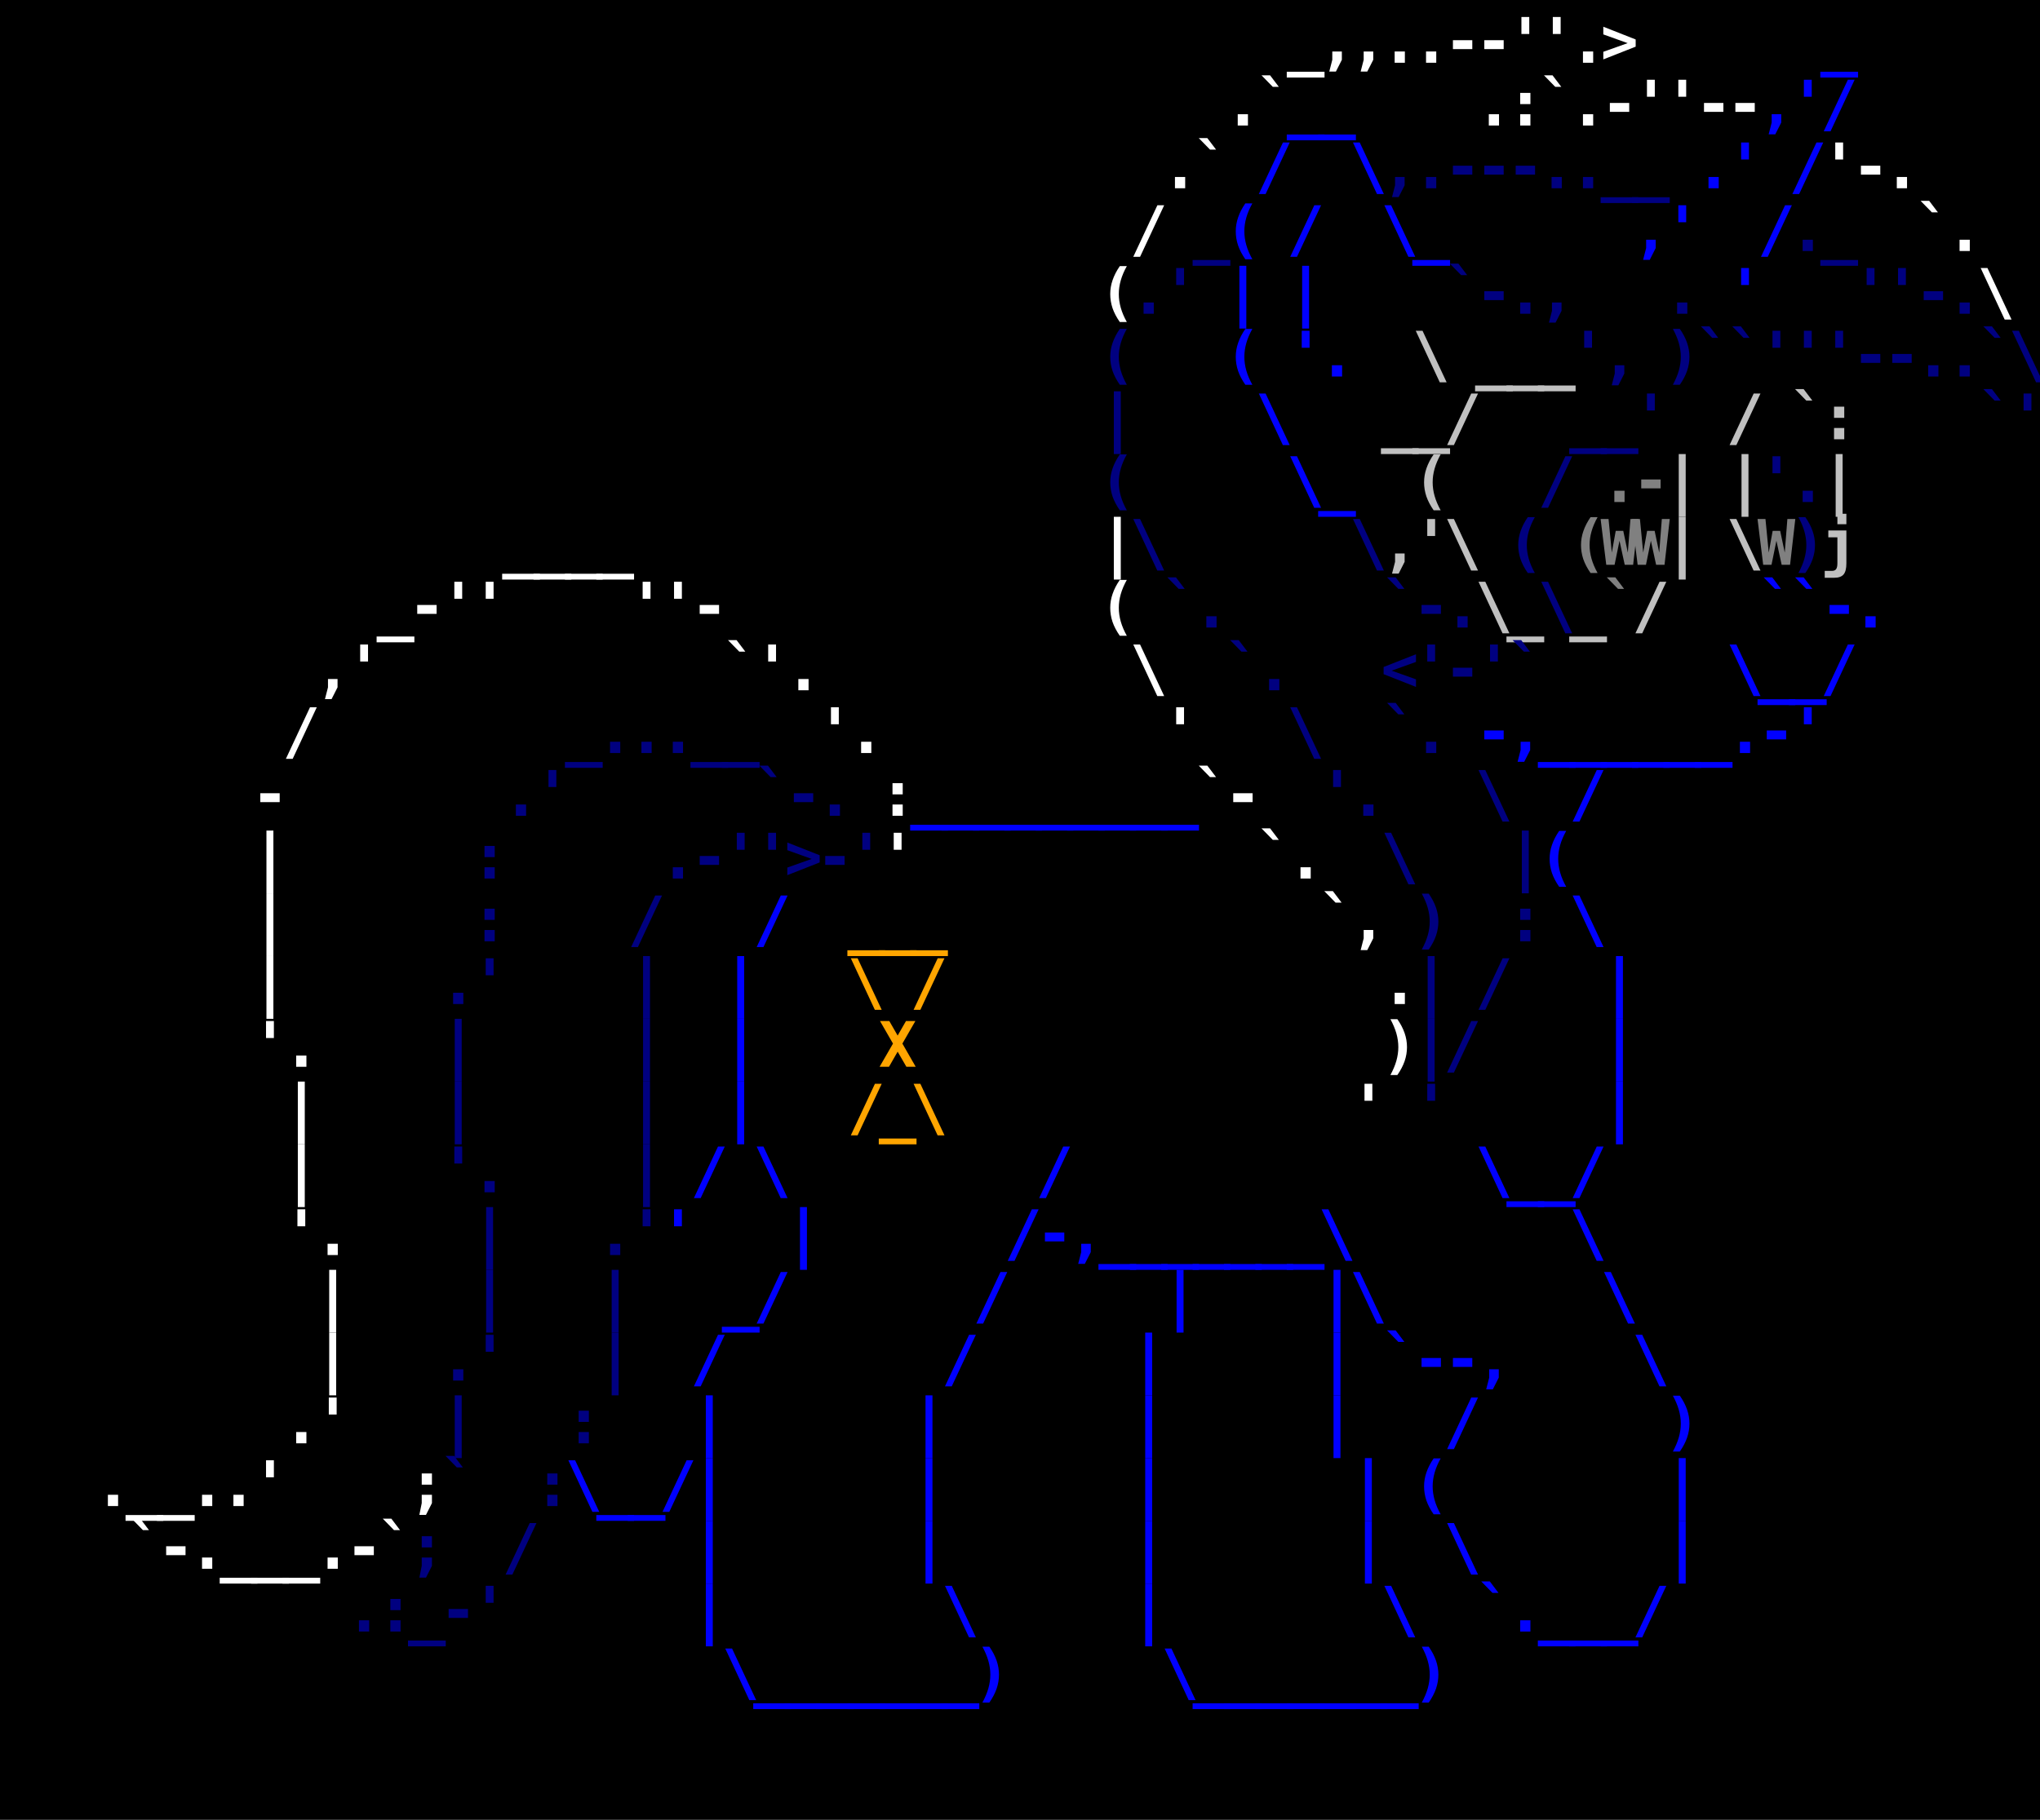
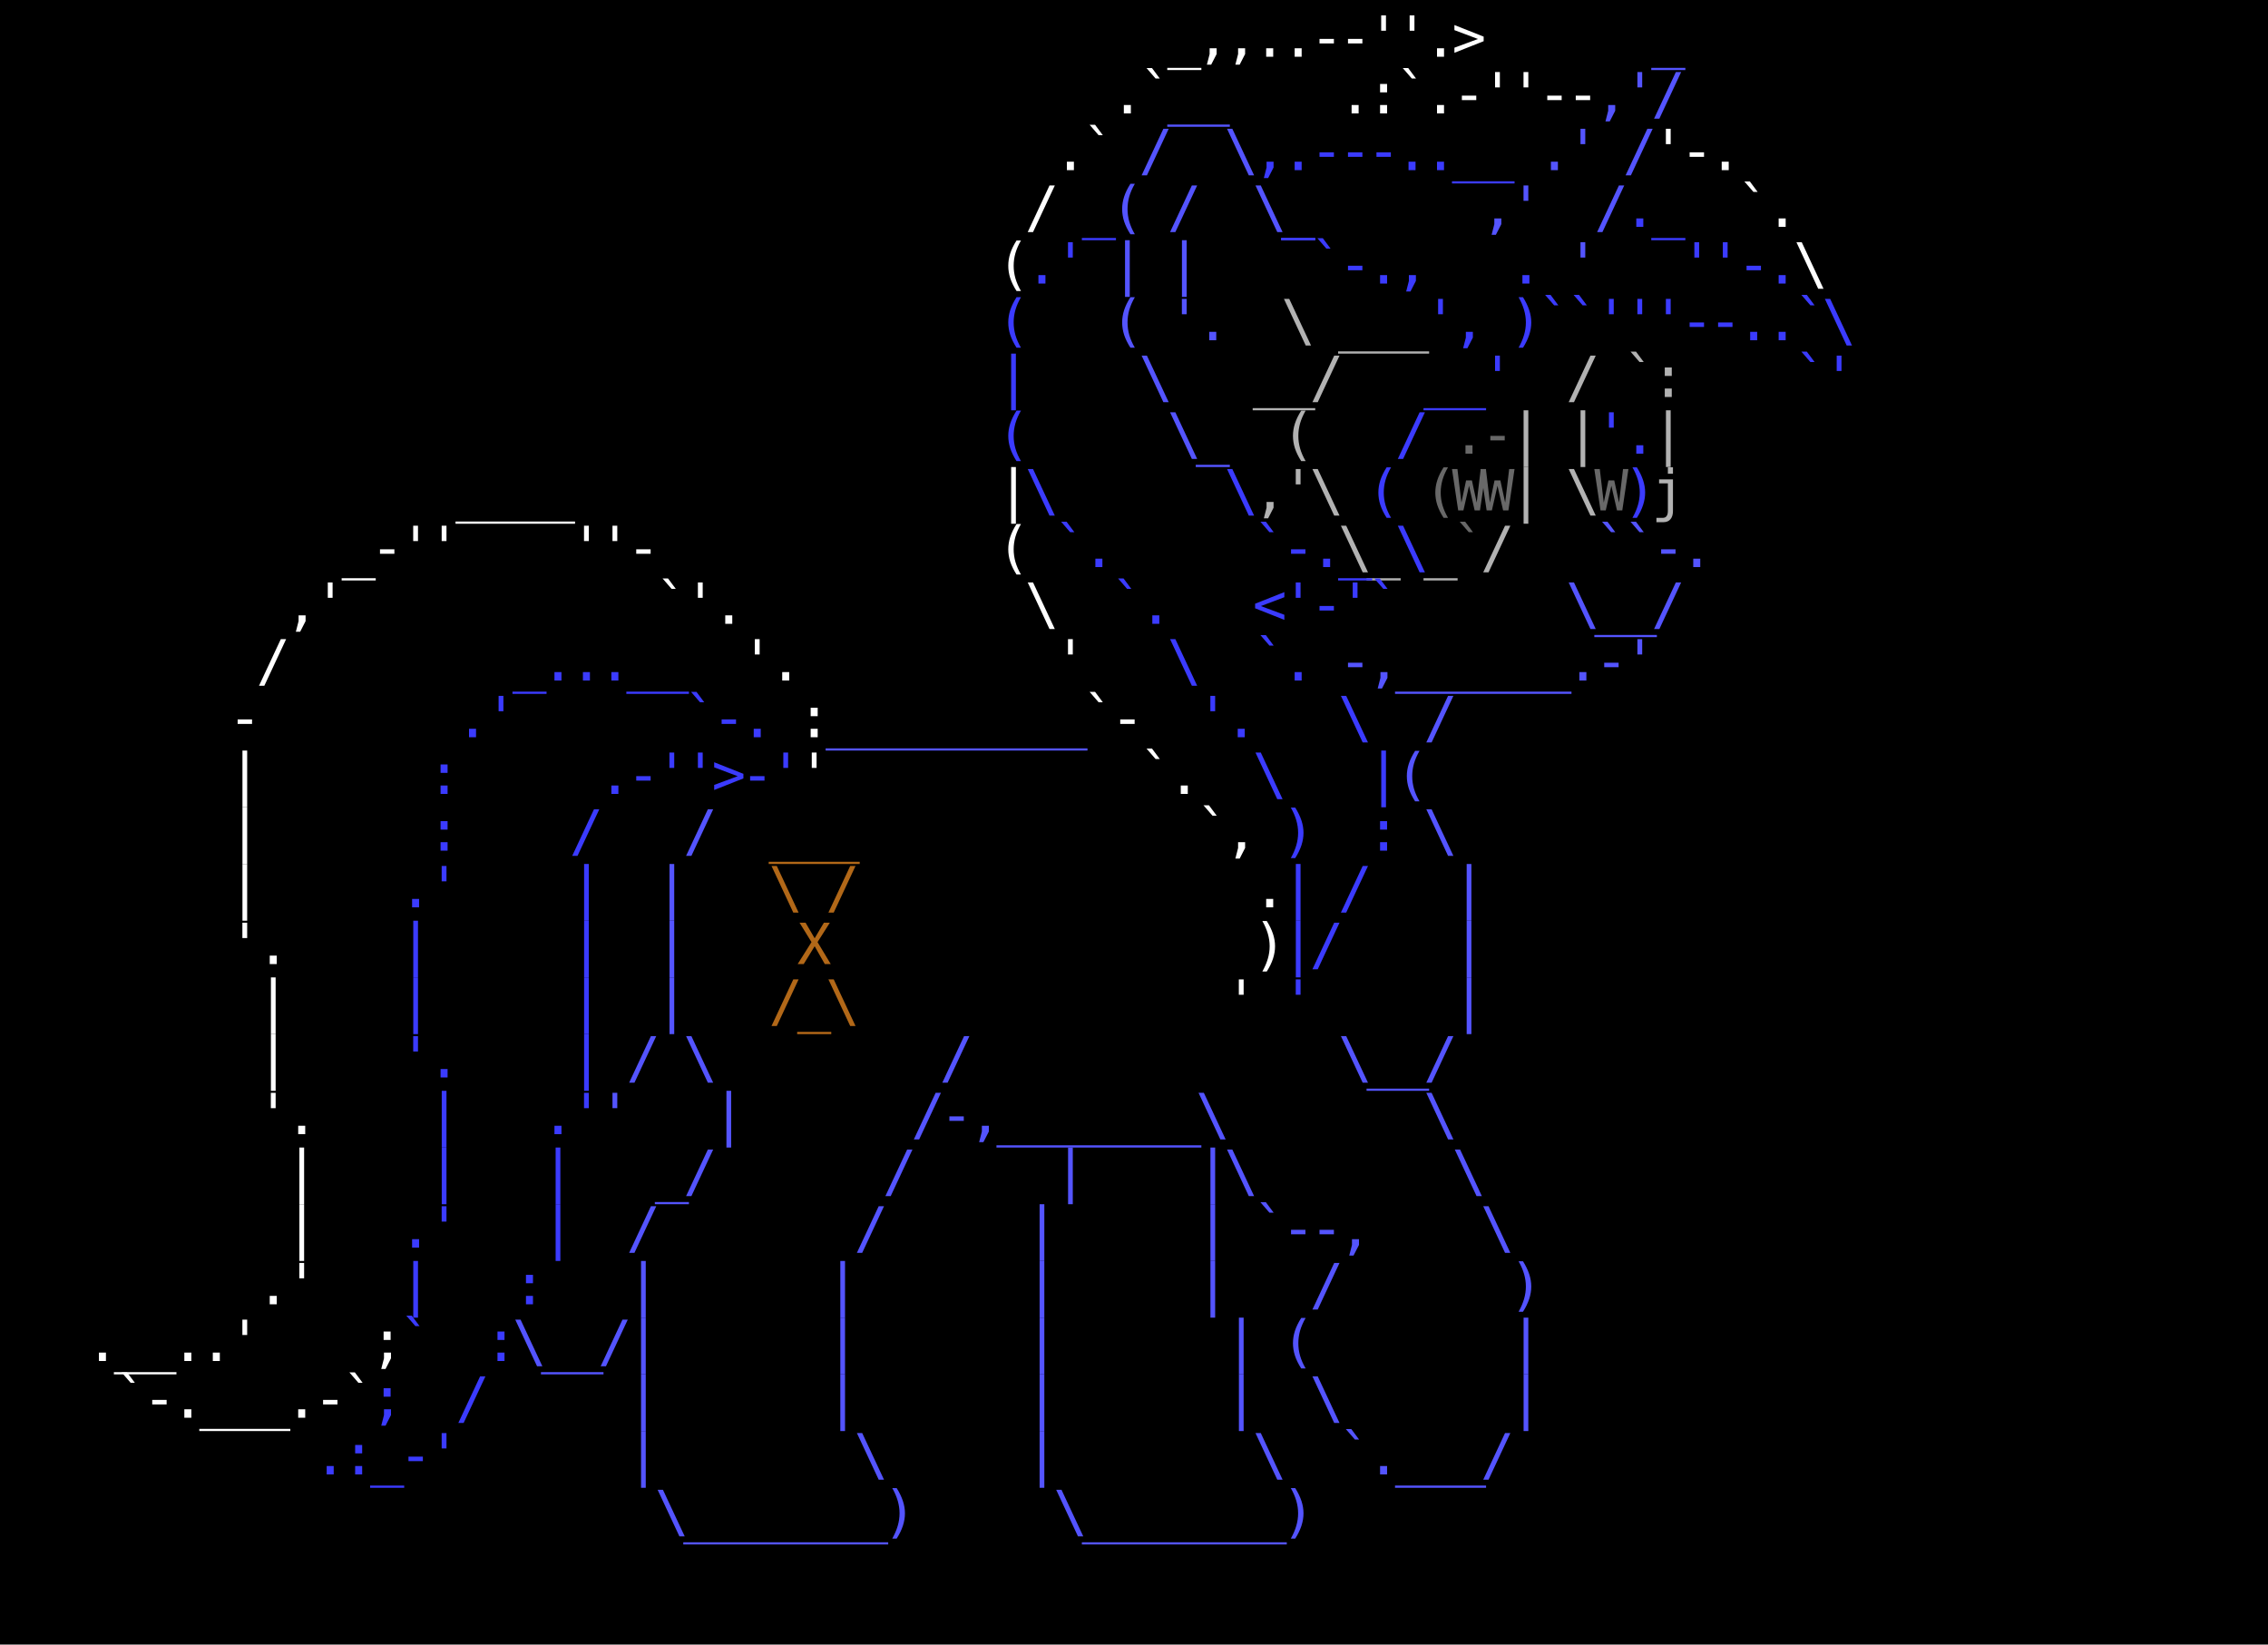
- <svg xmlns="http://www.w3.org/2000/svg" width="390" height="348">
-   <rect style="fill:black;stroke:none;" width="390" height="348" x="0" y="0" />
-   <text y="0" x="0" style="font-family:monospace;font-size:12px;font-weight:bold;">
-     <tspan x="246" y="12" style="fill:white;">_</tspan>
-     <tspan x="252" y="12" style="fill:white;">,</tspan>
-     <tspan x="258" y="12" style="fill:white;">,</tspan>
-     <tspan x="264" y="12" style="fill:white;">.</tspan>
-     <tspan x="270" y="12" style="fill:white;">.</tspan>
-     <tspan x="276" y="12" style="fill:white;">-</tspan>
-     <tspan x="282" y="12" style="fill:white;">-</tspan>
-     <tspan x="288" y="12" style="fill:white;">'</tspan>
-     <tspan x="294" y="12" style="fill:white;">'</tspan>
-     <tspan x="300" y="12" style="fill:white;">.</tspan>
-     <tspan x="306" y="12" style="fill:white;">&gt;</tspan>
-     <tspan x="348" y="12" style="fill:blue;">_</tspan>
-     <tspan x="234" y="24" style="fill:white;">.</tspan>
-     <tspan x="240" y="24" style="fill:white;">`</tspan>
-     <tspan x="246" y="24" style="fill:blue;">_</tspan>
-     <tspan x="252" y="24" style="fill:blue;">_</tspan>
-     <tspan x="282" y="24" style="fill:white;">.</tspan>
-     <tspan x="288" y="24" style="fill:white;">:</tspan>
-     <tspan x="294" y="24" style="fill:white;">`</tspan>
-     <tspan x="300" y="24" style="fill:white;">.</tspan>
-     <tspan x="306" y="24" style="fill:white;">-</tspan>
-     <tspan x="312" y="24" style="fill:white;">'</tspan>
-     <tspan x="318" y="24" style="fill:white;">'</tspan>
-     <tspan x="324" y="24" style="fill:white;">-</tspan>
-     <tspan x="330" y="24" style="fill:white;">-</tspan>
-     <tspan x="336" y="24" style="fill:blue;">,</tspan>
-     <tspan x="342" y="24" style="fill:blue;">'</tspan>
-     <tspan x="348" y="24" style="fill:blue;">/</tspan>
-     <tspan x="222" y="36" style="fill:white;">.</tspan>
-     <tspan x="228" y="36" style="fill:white;">`</tspan>
-     <tspan x="240" y="36" style="fill:blue;">/</tspan>
-     <tspan x="258" y="36" style="fill:blue;">\</tspan>
-     <tspan x="264" y="36" style="fill:navy;">,</tspan>
-     <tspan x="270" y="36" style="fill:navy;">.</tspan>
-     <tspan x="276" y="36" style="fill:navy;">-</tspan>
-     <tspan x="282" y="36" style="fill:navy;">-</tspan>
-     <tspan x="288" y="36" style="fill:navy;">-</tspan>
-     <tspan x="294" y="36" style="fill:navy;">.</tspan>
-     <tspan x="300" y="36" style="fill:navy;">.</tspan>
-     <tspan x="306" y="36" style="fill:navy;">_</tspan>
-     <tspan x="312" y="36" style="fill:navy;">_</tspan>
-     <tspan x="324" y="36" style="fill:blue;">.</tspan>
-     <tspan x="330" y="36" style="fill:blue;">'</tspan>
-     <tspan x="342" y="36" style="fill:blue;">/</tspan>
-     <tspan x="348" y="36" style="fill:white;">'</tspan>
-     <tspan x="354" y="36" style="fill:white;">-</tspan>
-     <tspan x="360" y="36" style="fill:white;">.</tspan>
-     <tspan x="216" y="48" style="fill:white;">/</tspan>
-     <tspan x="228" y="48" style="fill:navy;">_</tspan>
-     <tspan x="234" y="48" style="fill:blue;">(</tspan>
-     <tspan x="246" y="48" style="fill:blue;">/</tspan>
-     <tspan x="264" y="48" style="fill:blue;">\</tspan>
-     <tspan x="270" y="48" style="fill:blue;">_</tspan>
-     <tspan x="312" y="48" style="fill:blue;">,</tspan>
-     <tspan x="318" y="48" style="fill:blue;">'</tspan>
-     <tspan x="336" y="48" style="fill:blue;">/</tspan>
-     <tspan x="342" y="48" style="fill:navy;">.</tspan>
-     <tspan x="348" y="48" style="fill:navy;">_</tspan>
-     <tspan x="366" y="48" style="fill:white;">`</tspan>
-     <tspan x="372" y="48" style="fill:white;">.</tspan>
-     <tspan x="210" y="60" style="fill:white;">(</tspan>
-     <tspan x="216" y="60" style="fill:navy;">.</tspan>
-     <tspan x="222" y="60" style="fill:navy;">'</tspan>
-     <tspan x="234" y="60" style="fill:blue;">|</tspan>
-     <tspan x="246" y="60" style="fill:blue;">|</tspan>
-     <tspan x="276" y="60" style="fill:navy;">`</tspan>
-     <tspan x="282" y="60" style="fill:navy;">-</tspan>
-     <tspan x="288" y="60" style="fill:navy;">.</tspan>
-     <tspan x="294" y="60" style="fill:navy;">,</tspan>
-     <tspan x="318" y="60" style="fill:navy;">.</tspan>
-     <tspan x="330" y="60" style="fill:blue;">'</tspan>
-     <tspan x="354" y="60" style="fill:navy;">'</tspan>
-     <tspan x="360" y="60" style="fill:navy;">'</tspan>
-     <tspan x="366" y="60" style="fill:navy;">-</tspan>
-     <tspan x="372" y="60" style="fill:navy;">.</tspan>
-     <tspan x="378" y="60" style="fill:white;">\</tspan>
-     <tspan x="210" y="72" style="fill:navy;">(</tspan>
-     <tspan x="234" y="72" style="fill:blue;">(</tspan>
-     <tspan x="246" y="72" style="fill:blue;">'</tspan>
-     <tspan x="252" y="72" style="fill:blue;">.</tspan>
-     <tspan x="270" y="72" style="fill:silver;">\</tspan>
-     <tspan x="282" y="72" style="fill:silver;">_</tspan>
-     <tspan x="288" y="72" style="fill:silver;">_</tspan>
-     <tspan x="294" y="72" style="fill:silver;">_</tspan>
-     <tspan x="300" y="72" style="fill:navy;">'</tspan>
-     <tspan x="306" y="72" style="fill:navy;">,</tspan>
-     <tspan x="318" y="72" style="fill:navy;">)</tspan>
-     <tspan x="324" y="72" style="fill:navy;">`</tspan>
-     <tspan x="330" y="72" style="fill:navy;">`</tspan>
-     <tspan x="336" y="72" style="fill:navy;">'</tspan>
-     <tspan x="342" y="72" style="fill:navy;">'</tspan>
-     <tspan x="348" y="72" style="fill:navy;">'</tspan>
-     <tspan x="354" y="72" style="fill:navy;">-</tspan>
-     <tspan x="360" y="72" style="fill:navy;">-</tspan>
-     <tspan x="366" y="72" style="fill:navy;">.</tspan>
-     <tspan x="372" y="72" style="fill:navy;">.</tspan>
-     <tspan x="378" y="72" style="fill:navy;">`</tspan>
-     <tspan x="384" y="72" style="fill:navy;">\</tspan>
-     <tspan x="210" y="84" style="fill:navy;">|</tspan>
-     <tspan x="240" y="84" style="fill:blue;">\</tspan>
-     <tspan x="264" y="84" style="fill:silver;">_</tspan>
-     <tspan x="270" y="84" style="fill:silver;">_</tspan>
-     <tspan x="276" y="84" style="fill:silver;">/</tspan>
-     <tspan x="300" y="84" style="fill:navy;">_</tspan>
-     <tspan x="306" y="84" style="fill:navy;">_</tspan>
-     <tspan x="312" y="84" style="fill:navy;">'</tspan>
-     <tspan x="330" y="84" style="fill:silver;">/</tspan>
-     <tspan x="342" y="84" style="fill:silver;">`</tspan>
-     <tspan x="348" y="84" style="fill:silver;">:</tspan>
-     <tspan x="378" y="84" style="fill:navy;">`</tspan>
-     <tspan x="384" y="84" style="fill:navy;">'</tspan>
-     <tspan x="210" y="96" style="fill:navy;">(</tspan>
-     <tspan x="246" y="96" style="fill:blue;">\</tspan>
-     <tspan x="252" y="96" style="fill:blue;">_</tspan>
-     <tspan x="270" y="96" style="fill:silver;">(</tspan>
-     <tspan x="294" y="96" style="fill:navy;">/</tspan>
-     <tspan x="306" y="96" style="fill:gray;">.</tspan>
-     <tspan x="312" y="96" style="fill:gray;">-</tspan>
-     <tspan x="318" y="96" style="fill:silver;">|</tspan>
-     <tspan x="330" y="96" style="fill:silver;">|</tspan>
-     <tspan x="336" y="96" style="fill:navy;">'</tspan>
-     <tspan x="342" y="96" style="fill:navy;">.</tspan>
-     <tspan x="348" y="96" style="fill:silver;">|</tspan>
-     <tspan x="96" y="108" style="fill:white;">_</tspan>
-     <tspan x="102" y="108" style="fill:white;">_</tspan>
-     <tspan x="108" y="108" style="fill:white;">_</tspan>
-     <tspan x="114" y="108" style="fill:white;">_</tspan>
-     <tspan x="210" y="108" style="fill:white;">|</tspan>
-     <tspan x="216" y="108" style="fill:navy;">\</tspan>
-     <tspan x="258" y="108" style="fill:navy;">\</tspan>
-     <tspan x="264" y="108" style="fill:silver;">,</tspan>
-     <tspan x="270" y="108" style="fill:silver;">'</tspan>
-     <tspan x="276" y="108" style="fill:silver;">\</tspan>
-     <tspan x="288" y="108" style="fill:navy;">(</tspan>
-     <tspan x="300" y="108" style="fill:gray;">(</tspan>
-     <tspan x="306" y="108" style="fill:gray;">W</tspan>
-     <tspan x="312" y="108" style="fill:gray;">W</tspan>
-     <tspan x="318" y="108" style="fill:silver;">|</tspan>
-     <tspan x="330" y="108" style="fill:silver;">\</tspan>
-     <tspan x="336" y="108" style="fill:gray;">W</tspan>
-     <tspan x="342" y="108" style="fill:navy;">)</tspan>
-     <tspan x="348" y="108" style="fill:silver;">j</tspan>
-     <tspan x="72" y="120" style="fill:white;">_</tspan>
-     <tspan x="78" y="120" style="fill:white;">-</tspan>
-     <tspan x="84" y="120" style="fill:white;">'</tspan>
-     <tspan x="90" y="120" style="fill:white;">'</tspan>
-     <tspan x="120" y="120" style="fill:white;">'</tspan>
-     <tspan x="126" y="120" style="fill:white;">'</tspan>
-     <tspan x="132" y="120" style="fill:white;">-</tspan>
-     <tspan x="210" y="120" style="fill:white;">(</tspan>
-     <tspan x="222" y="120" style="fill:navy;">`</tspan>
-     <tspan x="228" y="120" style="fill:navy;">.</tspan>
-     <tspan x="264" y="120" style="fill:navy;">`</tspan>
-     <tspan x="270" y="120" style="fill:navy;">-</tspan>
-     <tspan x="276" y="120" style="fill:navy;">.</tspan>
-     <tspan x="282" y="120" style="fill:silver;">\</tspan>
-     <tspan x="288" y="120" style="fill:silver;">_</tspan>
-     <tspan x="294" y="120" style="fill:navy;">\</tspan>
-     <tspan x="300" y="120" style="fill:silver;">_</tspan>
-     <tspan x="306" y="120" style="fill:gray;">`</tspan>
-     <tspan x="312" y="120" style="fill:silver;">/</tspan>
-     <tspan x="336" y="120" style="fill:blue;">`</tspan>
-     <tspan x="342" y="120" style="fill:blue;">`</tspan>
-     <tspan x="348" y="120" style="fill:blue;">-</tspan>
-     <tspan x="354" y="120" style="fill:blue;">.</tspan>
-     <tspan x="60" y="132" style="fill:white;">,</tspan>
-     <tspan x="66" y="132" style="fill:white;">'</tspan>
-     <tspan x="138" y="132" style="fill:white;">`</tspan>
-     <tspan x="144" y="132" style="fill:white;">'</tspan>
-     <tspan x="150" y="132" style="fill:white;">.</tspan>
-     <tspan x="216" y="132" style="fill:white;">\</tspan>
-     <tspan x="234" y="132" style="fill:navy;">`</tspan>
-     <tspan x="240" y="132" style="fill:navy;">.</tspan>
-     <tspan x="264" y="132" style="fill:navy;">&lt;</tspan>
-     <tspan x="270" y="132" style="fill:navy;">'</tspan>
-     <tspan x="276" y="132" style="fill:navy;">-</tspan>
-     <tspan x="282" y="132" style="fill:navy;">'</tspan>
-     <tspan x="288" y="132" style="fill:navy;">`</tspan>
-     <tspan x="330" y="132" style="fill:blue;">\</tspan>
-     <tspan x="336" y="132" style="fill:blue;">_</tspan>
-     <tspan x="342" y="132" style="fill:blue;">_</tspan>
-     <tspan x="348" y="132" style="fill:blue;">/</tspan>
-     <tspan x="54" y="144" style="fill:white;">/</tspan>
-     <tspan x="108" y="144" style="fill:navy;">_</tspan>
-     <tspan x="114" y="144" style="fill:navy;">.</tspan>
-     <tspan x="120" y="144" style="fill:navy;">.</tspan>
-     <tspan x="126" y="144" style="fill:navy;">.</tspan>
-     <tspan x="132" y="144" style="fill:navy;">_</tspan>
-     <tspan x="138" y="144" style="fill:navy;">_</tspan>
-     <tspan x="156" y="144" style="fill:white;">'</tspan>
-     <tspan x="162" y="144" style="fill:white;">.</tspan>
-     <tspan x="222" y="144" style="fill:white;">'</tspan>
-     <tspan x="246" y="144" style="fill:navy;">\</tspan>
-     <tspan x="264" y="144" style="fill:navy;">`</tspan>
-     <tspan x="270" y="144" style="fill:navy;">.</tspan>
-     <tspan x="282" y="144" style="fill:blue;">-</tspan>
-     <tspan x="288" y="144" style="fill:blue;">,</tspan>
-     <tspan x="294" y="144" style="fill:blue;">_</tspan>
-     <tspan x="300" y="144" style="fill:blue;">_</tspan>
-     <tspan x="306" y="144" style="fill:blue;">_</tspan>
-     <tspan x="312" y="144" style="fill:blue;">_</tspan>
-     <tspan x="318" y="144" style="fill:blue;">_</tspan>
-     <tspan x="324" y="144" style="fill:blue;">_</tspan>
-     <tspan x="330" y="144" style="fill:blue;">.</tspan>
-     <tspan x="336" y="144" style="fill:blue;">-</tspan>
-     <tspan x="342" y="144" style="fill:blue;">'</tspan>
-     <tspan x="48" y="156" style="fill:white;">-</tspan>
-     <tspan x="96" y="156" style="fill:navy;">.</tspan>
-     <tspan x="102" y="156" style="fill:navy;">'</tspan>
-     <tspan x="144" y="156" style="fill:navy;">`</tspan>
-     <tspan x="150" y="156" style="fill:navy;">-</tspan>
-     <tspan x="156" y="156" style="fill:navy;">.</tspan>
-     <tspan x="168" y="156" style="fill:white;">:</tspan>
-     <tspan x="174" y="156" style="fill:blue;">_</tspan>
-     <tspan x="180" y="156" style="fill:blue;">_</tspan>
-     <tspan x="186" y="156" style="fill:blue;">_</tspan>
-     <tspan x="192" y="156" style="fill:blue;">_</tspan>
-     <tspan x="198" y="156" style="fill:blue;">_</tspan>
-     <tspan x="204" y="156" style="fill:blue;">_</tspan>
-     <tspan x="210" y="156" style="fill:blue;">_</tspan>
-     <tspan x="216" y="156" style="fill:blue;">_</tspan>
-     <tspan x="222" y="156" style="fill:blue;">_</tspan>
-     <tspan x="228" y="156" style="fill:white;">`</tspan>
-     <tspan x="234" y="156" style="fill:white;">-</tspan>
-     <tspan x="252" y="156" style="fill:navy;">'</tspan>
-     <tspan x="258" y="156" style="fill:navy;">.</tspan>
-     <tspan x="282" y="156" style="fill:navy;">\</tspan>
-     <tspan x="300" y="156" style="fill:blue;">/</tspan>
-     <tspan x="48" y="168" style="fill:white;">|</tspan>
-     <tspan x="90" y="168" style="fill:navy;">:</tspan>
-     <tspan x="126" y="168" style="fill:navy;">.</tspan>
-     <tspan x="132" y="168" style="fill:navy;">-</tspan>
-     <tspan x="138" y="168" style="fill:navy;">'</tspan>
-     <tspan x="144" y="168" style="fill:navy;">'</tspan>
-     <tspan x="150" y="168" style="fill:navy;">&gt;</tspan>
-     <tspan x="156" y="168" style="fill:navy;">-</tspan>
-     <tspan x="162" y="168" style="fill:navy;">'</tspan>
-     <tspan x="168" y="168" style="fill:white;">'</tspan>
-     <tspan x="240" y="168" style="fill:white;">`</tspan>
-     <tspan x="246" y="168" style="fill:white;">.</tspan>
-     <tspan x="264" y="168" style="fill:navy;">\</tspan>
-     <tspan x="288" y="168" style="fill:navy;">|</tspan>
-     <tspan x="294" y="168" style="fill:blue;">(</tspan>
-     <tspan x="48" y="180" style="fill:white;">|</tspan>
-     <tspan x="90" y="180" style="fill:navy;">:</tspan>
-     <tspan x="120" y="180" style="fill:navy;">/</tspan>
-     <tspan x="144" y="180" style="fill:blue;">/</tspan>
-     <tspan x="162" y="180" style="fill:orange;">_</tspan>
-     <tspan x="168" y="180" style="fill:orange;">_</tspan>
-     <tspan x="174" y="180" style="fill:orange;">_</tspan>
-     <tspan x="252" y="180" style="fill:white;">`</tspan>
-     <tspan x="258" y="180" style="fill:white;">,</tspan>
-     <tspan x="270" y="180" style="fill:navy;">)</tspan>
-     <tspan x="288" y="180" style="fill:navy;">:</tspan>
-     <tspan x="300" y="180" style="fill:blue;">\</tspan>
-     <tspan x="48" y="192" style="fill:white;">|</tspan>
-     <tspan x="84" y="192" style="fill:navy;">.</tspan>
-     <tspan x="90" y="192" style="fill:navy;">'</tspan>
-     <tspan x="120" y="192" style="fill:navy;">|</tspan>
-     <tspan x="138" y="192" style="fill:blue;">|</tspan>
-     <tspan x="162" y="192" style="fill:orange;">\</tspan>
-     <tspan x="174" y="192" style="fill:orange;">/</tspan>
-     <tspan x="264" y="192" style="fill:white;">.</tspan>
-     <tspan x="270" y="192" style="fill:navy;">|</tspan>
-     <tspan x="282" y="192" style="fill:navy;">/</tspan>
-     <tspan x="306" y="192" style="fill:blue;">|</tspan>
-     <tspan x="48" y="204" style="fill:white;">'</tspan>
-     <tspan x="54" y="204" style="fill:white;">.</tspan>
-     <tspan x="84" y="204" style="fill:navy;">|</tspan>
-     <tspan x="120" y="204" style="fill:navy;">|</tspan>
-     <tspan x="138" y="204" style="fill:blue;">|</tspan>
-     <tspan x="168" y="204" style="fill:orange;">X</tspan>
-     <tspan x="264" y="204" style="fill:white;">)</tspan>
-     <tspan x="270" y="204" style="fill:navy;">|</tspan>
-     <tspan x="276" y="204" style="fill:navy;">/</tspan>
-     <tspan x="306" y="204" style="fill:blue;">|</tspan>
-     <tspan x="54" y="216" style="fill:white;">|</tspan>
-     <tspan x="84" y="216" style="fill:navy;">|</tspan>
-     <tspan x="120" y="216" style="fill:navy;">|</tspan>
-     <tspan x="138" y="216" style="fill:blue;">|</tspan>
-     <tspan x="162" y="216" style="fill:orange;">/</tspan>
-     <tspan x="168" y="216" style="fill:orange;">_</tspan>
-     <tspan x="174" y="216" style="fill:orange;">\</tspan>
-     <tspan x="258" y="216" style="fill:white;">'</tspan>
-     <tspan x="270" y="216" style="fill:navy;">'</tspan>
-     <tspan x="306" y="216" style="fill:blue;">|</tspan>
-     <tspan x="54" y="228" style="fill:white;">|</tspan>
-     <tspan x="84" y="228" style="fill:navy;">'</tspan>
-     <tspan x="90" y="228" style="fill:navy;">.</tspan>
-     <tspan x="120" y="228" style="fill:navy;">|</tspan>
-     <tspan x="132" y="228" style="fill:blue;">/</tspan>
-     <tspan x="144" y="228" style="fill:blue;">\</tspan>
-     <tspan x="198" y="228" style="fill:blue;">/</tspan>
-     <tspan x="282" y="228" style="fill:blue;">\</tspan>
-     <tspan x="288" y="228" style="fill:blue;">_</tspan>
-     <tspan x="294" y="228" style="fill:blue;">_</tspan>
-     <tspan x="300" y="228" style="fill:blue;">/</tspan>
-     <tspan x="54" y="240" style="fill:white;">'</tspan>
-     <tspan x="60" y="240" style="fill:white;">.</tspan>
-     <tspan x="90" y="240" style="fill:navy;">|</tspan>
-     <tspan x="114" y="240" style="fill:navy;">.</tspan>
-     <tspan x="120" y="240" style="fill:navy;">'</tspan>
-     <tspan x="126" y="240" style="fill:blue;">'</tspan>
-     <tspan x="150" y="240" style="fill:blue;">|</tspan>
-     <tspan x="192" y="240" style="fill:blue;">/</tspan>
-     <tspan x="198" y="240" style="fill:blue;">-</tspan>
-     <tspan x="204" y="240" style="fill:blue;">,</tspan>
-     <tspan x="210" y="240" style="fill:blue;">_</tspan>
-     <tspan x="216" y="240" style="fill:blue;">_</tspan>
-     <tspan x="222" y="240" style="fill:blue;">_</tspan>
-     <tspan x="228" y="240" style="fill:blue;">_</tspan>
-     <tspan x="234" y="240" style="fill:blue;">_</tspan>
-     <tspan x="240" y="240" style="fill:blue;">_</tspan>
-     <tspan x="246" y="240" style="fill:blue;">_</tspan>
-     <tspan x="252" y="240" style="fill:blue;">\</tspan>
-     <tspan x="300" y="240" style="fill:blue;">\</tspan>
-     <tspan x="60" y="252" style="fill:white;">|</tspan>
-     <tspan x="90" y="252" style="fill:navy;">|</tspan>
-     <tspan x="114" y="252" style="fill:navy;">|</tspan>
-     <tspan x="138" y="252" style="fill:blue;">_</tspan>
-     <tspan x="144" y="252" style="fill:blue;">/</tspan>
-     <tspan x="186" y="252" style="fill:blue;">/</tspan>
-     <tspan x="222" y="252" style="fill:blue;">|</tspan>
-     <tspan x="252" y="252" style="fill:blue;">|</tspan>
-     <tspan x="258" y="252" style="fill:blue;">\</tspan>
-     <tspan x="306" y="252" style="fill:blue;">\</tspan>
-     <tspan x="60" y="264" style="fill:white;">|</tspan>
-     <tspan x="84" y="264" style="fill:navy;">.</tspan>
-     <tspan x="90" y="264" style="fill:navy;">'</tspan>
-     <tspan x="114" y="264" style="fill:navy;">|</tspan>
-     <tspan x="132" y="264" style="fill:blue;">/</tspan>
-     <tspan x="180" y="264" style="fill:blue;">/</tspan>
-     <tspan x="216" y="264" style="fill:blue;">|</tspan>
-     <tspan x="252" y="264" style="fill:blue;">|</tspan>
-     <tspan x="264" y="264" style="fill:blue;">`</tspan>
-     <tspan x="270" y="264" style="fill:blue;">-</tspan>
-     <tspan x="276" y="264" style="fill:blue;">-</tspan>
-     <tspan x="282" y="264" style="fill:blue;">,</tspan>
-     <tspan x="312" y="264" style="fill:blue;">\</tspan>
-     <tspan x="54" y="276" style="fill:white;">.</tspan>
-     <tspan x="60" y="276" style="fill:white;">'</tspan>
-     <tspan x="84" y="276" style="fill:navy;">|</tspan>
-     <tspan x="108" y="276" style="fill:navy;">:</tspan>
-     <tspan x="132" y="276" style="fill:blue;">|</tspan>
-     <tspan x="174" y="276" style="fill:blue;">|</tspan>
-     <tspan x="216" y="276" style="fill:blue;">|</tspan>
-     <tspan x="252" y="276" style="fill:blue;">|</tspan>
-     <tspan x="276" y="276" style="fill:blue;">/</tspan>
-     <tspan x="318" y="276" style="fill:blue;">)</tspan>
-     <tspan x="18" y="288" style="fill:white;">.</tspan>
-     <tspan x="24" y="288" style="fill:white;">_</tspan>
-     <tspan x="30" y="288" style="fill:white;">_</tspan>
-     <tspan x="36" y="288" style="fill:white;">.</tspan>
-     <tspan x="42" y="288" style="fill:white;">.</tspan>
-     <tspan x="48" y="288" style="fill:white;">'</tspan>
-     <tspan x="78" y="288" style="fill:white;">;</tspan>
-     <tspan x="84" y="288" style="fill:navy;">`</tspan>
-     <tspan x="102" y="288" style="fill:navy;">:</tspan>
-     <tspan x="108" y="288" style="fill:blue;">\</tspan>
-     <tspan x="114" y="288" style="fill:blue;">_</tspan>
-     <tspan x="120" y="288" style="fill:blue;">_</tspan>
-     <tspan x="126" y="288" style="fill:blue;">/</tspan>
-     <tspan x="132" y="288" style="fill:blue;">|</tspan>
-     <tspan x="174" y="288" style="fill:blue;">|</tspan>
-     <tspan x="216" y="288" style="fill:blue;">|</tspan>
-     <tspan x="258" y="288" style="fill:blue;">|</tspan>
-     <tspan x="270" y="288" style="fill:blue;">(</tspan>
-     <tspan x="318" y="288" style="fill:blue;">|</tspan>
-     <tspan x="24" y="300" style="fill:white;">`</tspan>
-     <tspan x="30" y="300" style="fill:white;">-</tspan>
-     <tspan x="36" y="300" style="fill:white;">.</tspan>
-     <tspan x="42" y="300" style="fill:white;">_</tspan>
-     <tspan x="48" y="300" style="fill:white;">_</tspan>
-     <tspan x="54" y="300" style="fill:white;">_</tspan>
-     <tspan x="60" y="300" style="fill:white;">.</tspan>
-     <tspan x="66" y="300" style="fill:white;">-</tspan>
-     <tspan x="72" y="300" style="fill:white;">`</tspan>
-     <tspan x="78" y="300" style="fill:navy;">;</tspan>
-     <tspan x="96" y="300" style="fill:navy;">/</tspan>
-     <tspan x="132" y="300" style="fill:blue;">|</tspan>
-     <tspan x="174" y="300" style="fill:blue;">|</tspan>
-     <tspan x="216" y="300" style="fill:blue;">|</tspan>
-     <tspan x="258" y="300" style="fill:blue;">|</tspan>
-     <tspan x="276" y="300" style="fill:blue;">\</tspan>
-     <tspan x="318" y="300" style="fill:blue;">|</tspan>
-     <tspan x="66" y="312" style="fill:navy;">.</tspan>
-     <tspan x="72" y="312" style="fill:navy;">:</tspan>
-     <tspan x="78" y="312" style="fill:navy;">_</tspan>
-     <tspan x="84" y="312" style="fill:navy;">-</tspan>
-     <tspan x="90" y="312" style="fill:navy;">'</tspan>
-     <tspan x="132" y="312" style="fill:blue;">|</tspan>
-     <tspan x="180" y="312" style="fill:blue;">\</tspan>
-     <tspan x="216" y="312" style="fill:blue;">|</tspan>
-     <tspan x="264" y="312" style="fill:blue;">\</tspan>
-     <tspan x="282" y="312" style="fill:blue;">`</tspan>
-     <tspan x="288" y="312" style="fill:blue;">.</tspan>
-     <tspan x="294" y="312" style="fill:blue;">_</tspan>
-     <tspan x="300" y="312" style="fill:blue;">_</tspan>
-     <tspan x="306" y="312" style="fill:blue;">_</tspan>
-     <tspan x="312" y="312" style="fill:blue;">/</tspan>
-     <tspan x="138" y="324" style="fill:blue;">\</tspan>
-     <tspan x="144" y="324" style="fill:blue;">_</tspan>
-     <tspan x="150" y="324" style="fill:blue;">_</tspan>
-     <tspan x="156" y="324" style="fill:blue;">_</tspan>
-     <tspan x="162" y="324" style="fill:blue;">_</tspan>
-     <tspan x="168" y="324" style="fill:blue;">_</tspan>
-     <tspan x="174" y="324" style="fill:blue;">_</tspan>
-     <tspan x="180" y="324" style="fill:blue;">_</tspan>
-     <tspan x="186" y="324" style="fill:blue;">)</tspan>
-     <tspan x="222" y="324" style="fill:blue;">\</tspan>
-     <tspan x="228" y="324" style="fill:blue;">_</tspan>
-     <tspan x="234" y="324" style="fill:blue;">_</tspan>
-     <tspan x="240" y="324" style="fill:blue;">_</tspan>
-     <tspan x="246" y="324" style="fill:blue;">_</tspan>
-     <tspan x="252" y="324" style="fill:blue;">_</tspan>
-     <tspan x="258" y="324" style="fill:blue;">_</tspan>
-     <tspan x="264" y="324" style="fill:blue;">_</tspan>
-     <tspan x="270" y="324" style="fill:blue;">)</tspan>
+ <svg xmlns="http://www.w3.org/2000/svg" width="480.0" height="348">
+   <rect style="fill:#000000;stroke:none;" width="480.0" height="348" x="0" y="0" />
+   <text y="0" x="0" style="font-family:monospace;font-size:12px;font-weight:#b2b2b2;fill:white;fill:#686868;letter-spacing:-1.2px" xml:space="preserve">
+     <tspan x="0" y="12">                                                                                </tspan>
+     <tspan x="0" y="24">                                                                                </tspan>
+     <tspan x="0" y="36">                                                                                </tspan>
+     <tspan x="0" y="48">                                                                                </tspan>
+     <tspan x="0" y="60">                                                                                </tspan>
+     <tspan x="0" y="72">                                                                                </tspan>
+     <tspan x="0" y="84">                                                                                </tspan>
+     <tspan x="0" y="96">                                                   .-                           </tspan>
+     <tspan x="0" y="108">                                                  (WW   W                       </tspan>
+     <tspan x="0" y="120">                                                   ` </tspan>
+     <tspan x="0" y="132"> </tspan>
+   </text>
+   <text y="0" x="0" style="font-family:monospace;font-size:12px;font-weight:#b2b2b2;fill:white;fill:#b2b2b2;letter-spacing:-1.2px" xml:space="preserve">
+     <tspan x="0" y="12">                                                                                </tspan>
+     <tspan x="0" y="24">                                                                                </tspan>
+     <tspan x="0" y="36">                                                                                </tspan>
+     <tspan x="0" y="48">                                                                                </tspan>
+     <tspan x="0" y="60">                                                                                </tspan>
+     <tspan x="0" y="72">                                             \ ___                </tspan>
+     <tspan x="0" y="84">                                            __/        / `:      </tspan>
+     <tspan x="0" y="96">                                             (       | |  |                     </tspan>
+     <tspan x="0" y="108">                                            ,'\      | \  j                     </tspan>
+     <tspan x="0" y="120">                                               \_ _ /              </tspan>
+   </text>
+   <text y="0" x="0" style="font-family:monospace;font-size:12px;font-weight:#b2b2b2;fill:white;fill:#b26818;letter-spacing:-1.2px" xml:space="preserve">
+     <tspan x="0" y="12">                                                                                </tspan>
+     <tspan x="0" y="24">                                                                  </tspan>
+     <tspan x="0" y="36">                                                                  </tspan>
+     <tspan x="0" y="48">                                                                 </tspan>
+     <tspan x="0" y="60">                                                                 </tspan>
+     <tspan x="0" y="72">                                                                 </tspan>
+     <tspan x="0" y="84">                                        </tspan>
+     <tspan x="0" y="96">                                                  </tspan>
+     <tspan x="0" y="108">                                   </tspan>
+     <tspan x="0" y="120">                                   </tspan>
+     <tspan x="0" y="144">                                                 </tspan>
+     <tspan x="0" y="156">                                                 </tspan>
+     <tspan x="0" y="168">                                                 </tspan>
+     <tspan x="0" y="180">                           ___                   </tspan>
+     <tspan x="0" y="192">                           \ /                   </tspan>
+     <tspan x="0" y="204">                            X                    </tspan>
+     <tspan x="0" y="216">                           /_\   </tspan>
+     <tspan x="0" y="228">                             </tspan>
+   </text>
+   <text y="0" x="0" style="font-family:monospace;font-size:12px;font-weight:#b2b2b2;fill:white;fill:#ffffff;letter-spacing:-1.2px" xml:space="preserve">
+     <tspan x="0" y="12">                                         _,,..--''.&gt; </tspan>
+     <tspan x="0" y="24">                                       .`      .:`.-''--            </tspan>
+     <tspan x="0" y="36">                                     .`                   '-.</tspan>
+     <tspan x="0" y="48">                                    /                        `.</tspan>
+     <tspan x="0" y="60">                                   (                           \</tspan>
+     <tspan x="0" y="72">                                                                </tspan>
+     <tspan x="0" y="84">                                                                  </tspan>
+     <tspan x="0" y="96">                                                             </tspan>
+     <tspan x="0" y="108">                ____               |                         </tspan>
+     <tspan x="0" y="120">            _-''    ''-            (                            </tspan>
+     <tspan x="0" y="132">          ,'           `'.          \                          </tspan>
+     <tspan x="0" y="144">         /                '.         '                      </tspan>
+     <tspan x="0" y="156">        -                   :         `-                    </tspan>
+     <tspan x="0" y="168">        |                   '           `.                  </tspan>
+     <tspan x="0" y="180">        |                                 `,                </tspan>
+     <tspan x="0" y="192">        |                                   .               </tspan>
+     <tspan x="0" y="204">        '.                                  )               </tspan>
+     <tspan x="0" y="216">         |                                 '  </tspan>
+     <tspan x="0" y="228">         |            </tspan>
+     <tspan x="0" y="240">         '.           </tspan>
+     <tspan x="0" y="252">          |          </tspan>
+     <tspan x="0" y="264">          |          </tspan>
+     <tspan x="0" y="276">         .'        </tspan>
+     <tspan x="0" y="288">   .__..'    ;     </tspan>
+     <tspan x="0" y="300">    `-.___.-`     </tspan>
+     <tspan x="0" y="312">                   </tspan>
+   </text>
+   <text y="0" x="0" style="font-family:monospace;font-size:12px;font-weight:#b2b2b2;fill:white;fill:#5454ff;letter-spacing:-1.2px" xml:space="preserve">
+     <tspan x="0" y="12">                                                          _                     </tspan>
+     <tspan x="0" y="24">                                         __             ,'/</tspan>
+     <tspan x="0" y="36">                                        /  \          .' / </tspan>
+     <tspan x="0" y="48">                                       ( /  \_      ,'  /    </tspan>
+     <tspan x="0" y="60">                                       | |             '       </tspan>
+     <tspan x="0" y="72">                                       ( '.                  </tspan>
+     <tspan x="0" y="84">                                        \                        </tspan>
+     <tspan x="0" y="96">                                         \_                                     </tspan>
+     <tspan x="0" y="108">                                                                 </tspan>
+     <tspan x="0" y="120">                                                        ``-.      </tspan>
+     <tspan x="0" y="132">                                                       \__/</tspan>
+     <tspan x="0" y="144">                                               -,______.-' </tspan>
+     <tspan x="0" y="156">                             _________            /</tspan>
+     <tspan x="0" y="168">                                                 (</tspan>
+     <tspan x="0" y="180">                        /                         \        </tspan>
+     <tspan x="0" y="192">                       |                           |        </tspan>
+     <tspan x="0" y="204">                       |                           |       </tspan>
+     <tspan x="0" y="216">                       |                           |        </tspan>
+     <tspan x="0" y="228">                      / \        /             \__/        </tspan>
+     <tspan x="0" y="240">                     '   |      /-,_______\       \                </tspan>
+     <tspan x="0" y="252">                       _/      /     |    |\       \         </tspan>
+     <tspan x="0" y="264">                      /       /     |     | `--,    \        </tspan>
+     <tspan x="0" y="276">                      |      |      |     |   /      )     </tspan>
+     <tspan x="0" y="288">                  \__/|      |      |      | (       |     </tspan>
+     <tspan x="0" y="300">                      |      |      |      |  \      |     </tspan>
+     <tspan x="0" y="312">                      |       \     |       \  `.___/      </tspan>
+     <tspan x="0" y="324">                       \_______)     \_______)             </tspan>
+     <tspan x="0" y="336">                                                            </tspan>
+     <tspan x="0" y="348"> </tspan>
+   </text>
+   <text y="0" x="0" style="font-family:monospace;font-size:12px;font-weight:#b2b2b2;fill:white;fill:#3b3bff;letter-spacing:-1.2px" xml:space="preserve">
+     <tspan x="0" y="12">                                    </tspan>
+     <tspan x="0" y="24">                                      </tspan>
+     <tspan x="0" y="36">                                            ,.---..__    </tspan>
+     <tspan x="0" y="48">                                      _      _           ._    </tspan>
+     <tspan x="0" y="60">                                    .'        `-.,   .     ''-. </tspan>
+     <tspan x="0" y="72">                                   (              ', )``'''--..`\</tspan>
+     <tspan x="0" y="84">                                   |              __'          `' </tspan>
+     <tspan x="0" y="96">                                   (             /      '.      </tspan>
+     <tspan x="0" y="108">                                    \      \    (        )     </tspan>
+     <tspan x="0" y="120">                                     `.     `-._ \              </tspan>
+     <tspan x="0" y="132">                                       `.   &lt;'-'`               </tspan>
+     <tspan x="0" y="144">                  _...__                 \  `.                 </tspan>
+     <tspan x="0" y="156">                .'      `-.               '.   \               </tspan>
+     <tspan x="0" y="168">               :     .-''&gt;-'                \   |              </tspan>
+     <tspan x="0" y="180">               :    /                        )  :               </tspan>
+     <tspan x="0" y="192">              .'    |                        | /                </tspan>
+     <tspan x="0" y="204">              |     |                        |/                 </tspan>
+     <tspan x="0" y="216">              |     |                        '                  </tspan>
+     <tspan x="0" y="228">              '.    |    </tspan>
+     <tspan x="0" y="240">               |   .' </tspan>
+     <tspan x="0" y="252">               |   | </tspan>
+     <tspan x="0" y="264">              .'   | </tspan>
+     <tspan x="0" y="276">              |   :</tspan>
+     <tspan x="0" y="288">              `  :</tspan>
+     <tspan x="0" y="300">             ;  /  </tspan>
+     <tspan x="0" y="312">           .:_-'   </tspan>
  </text>
</svg>
